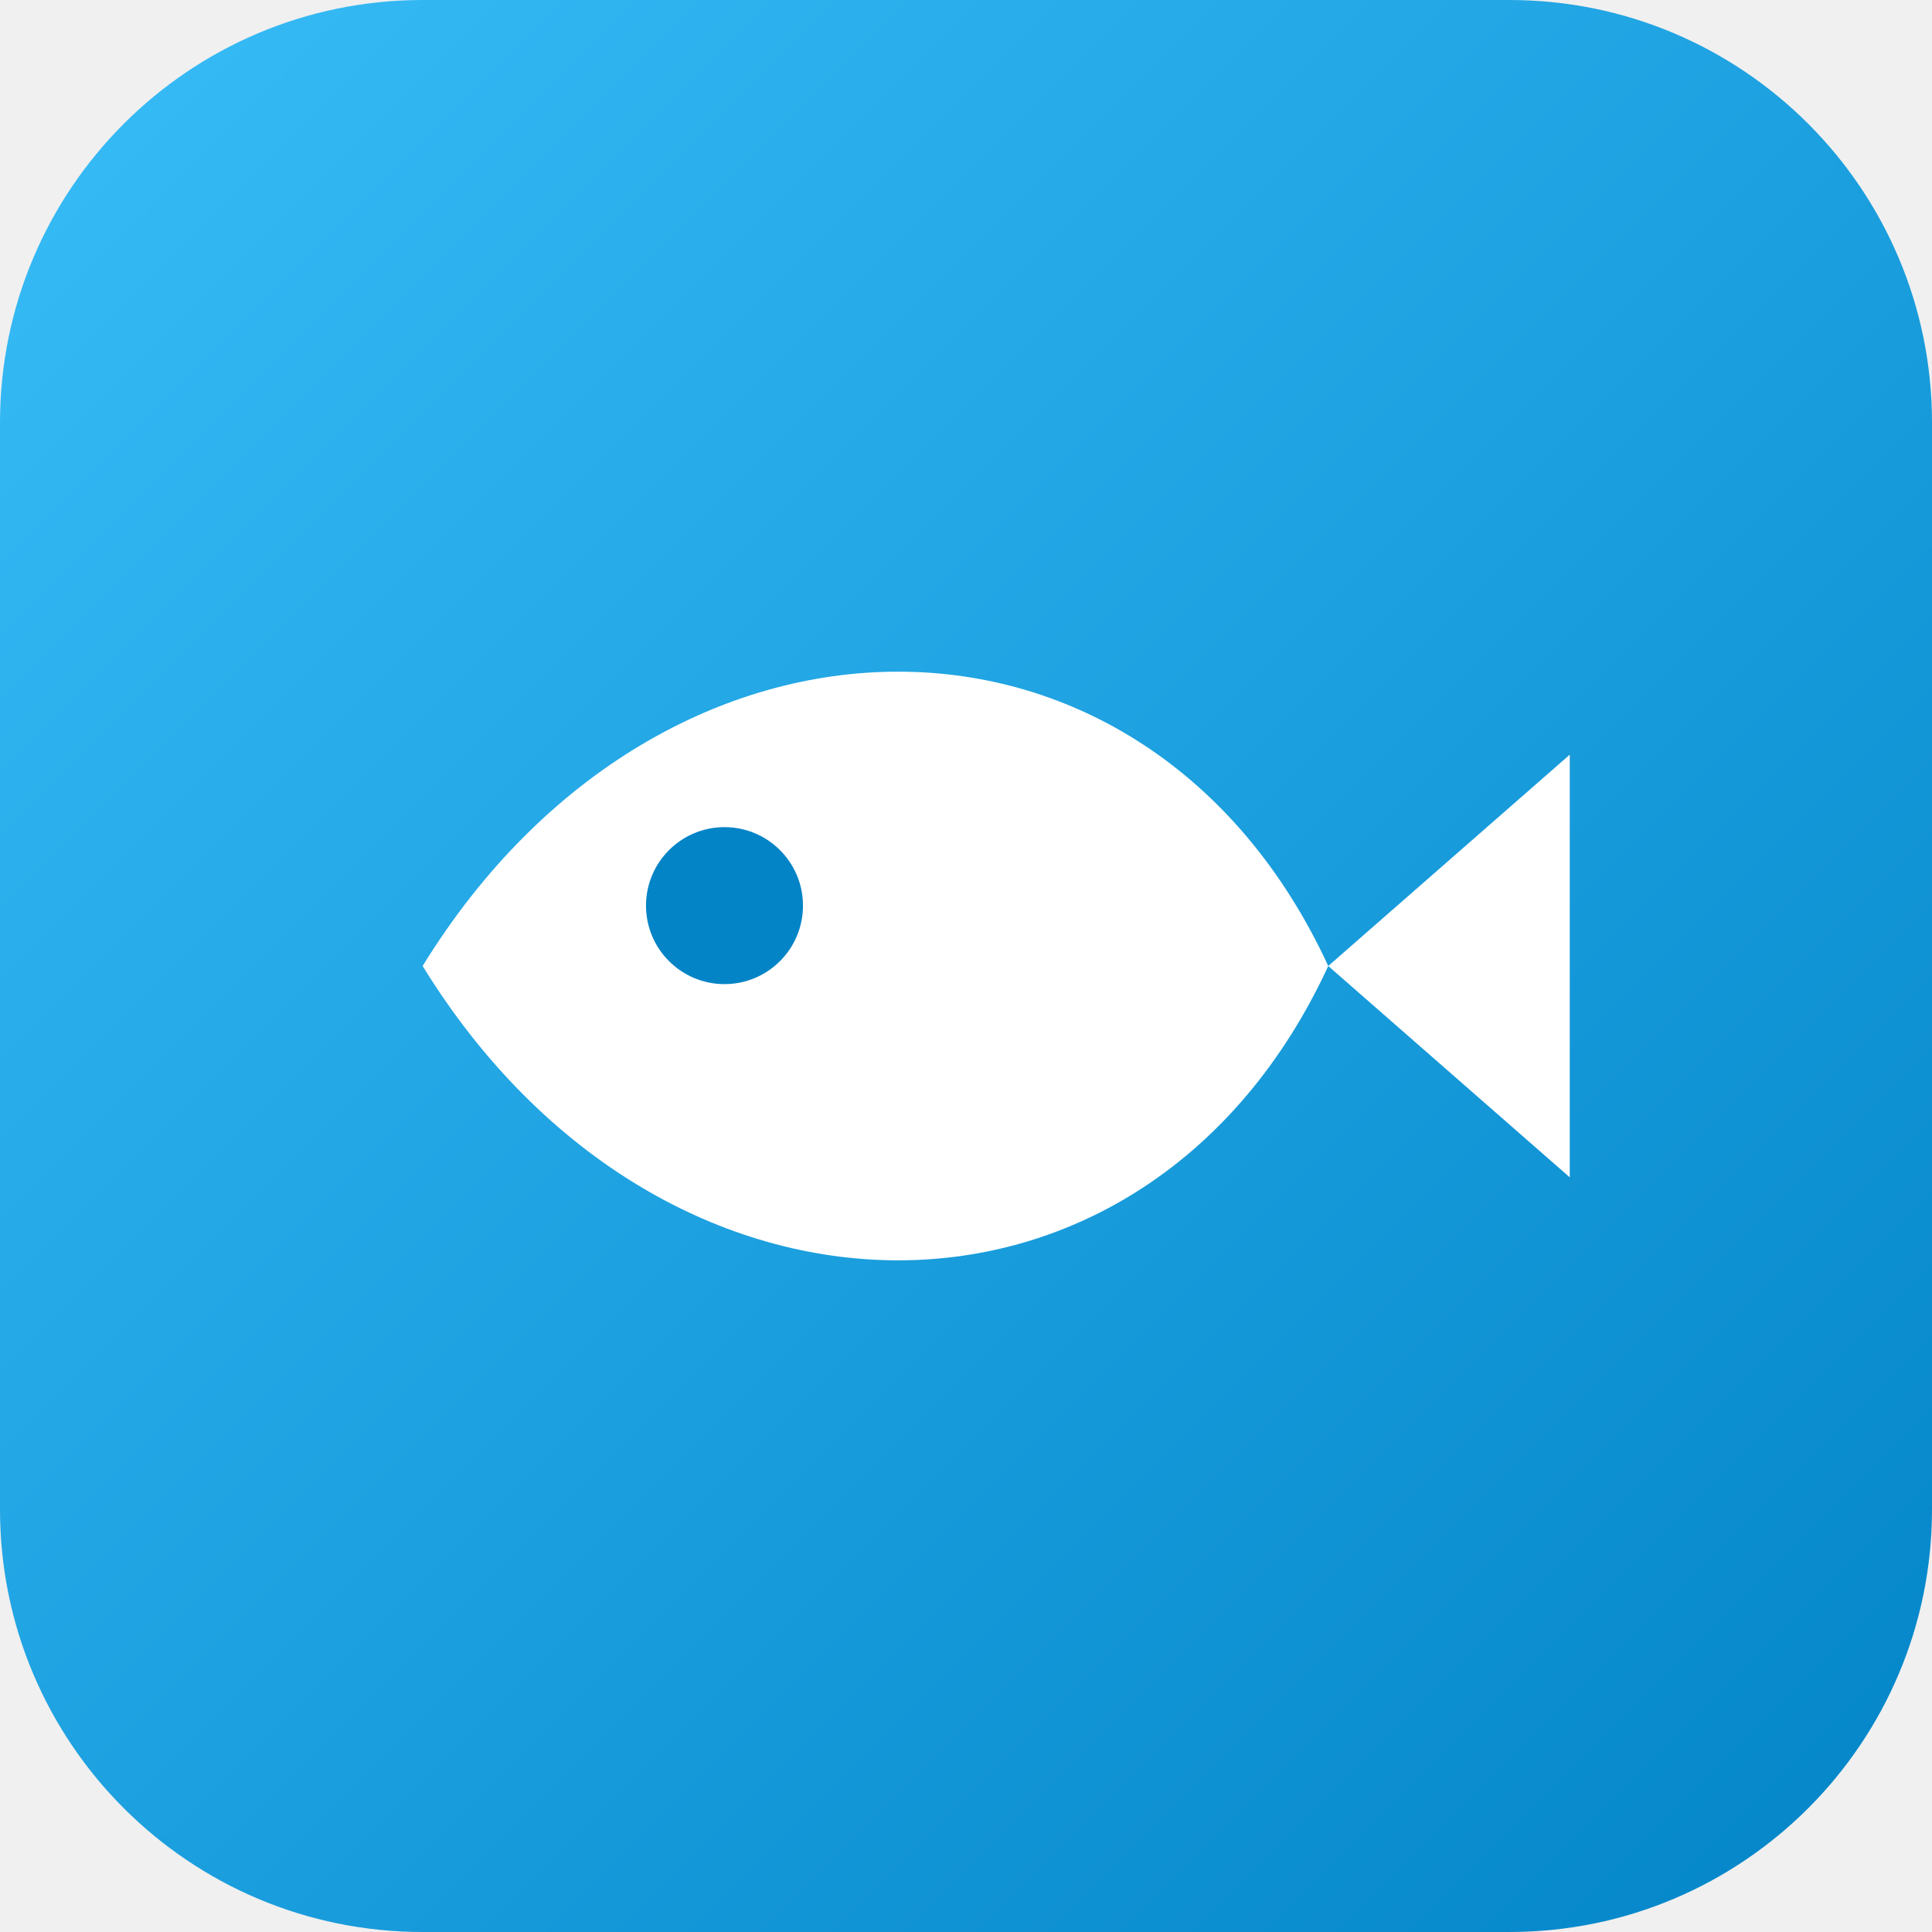
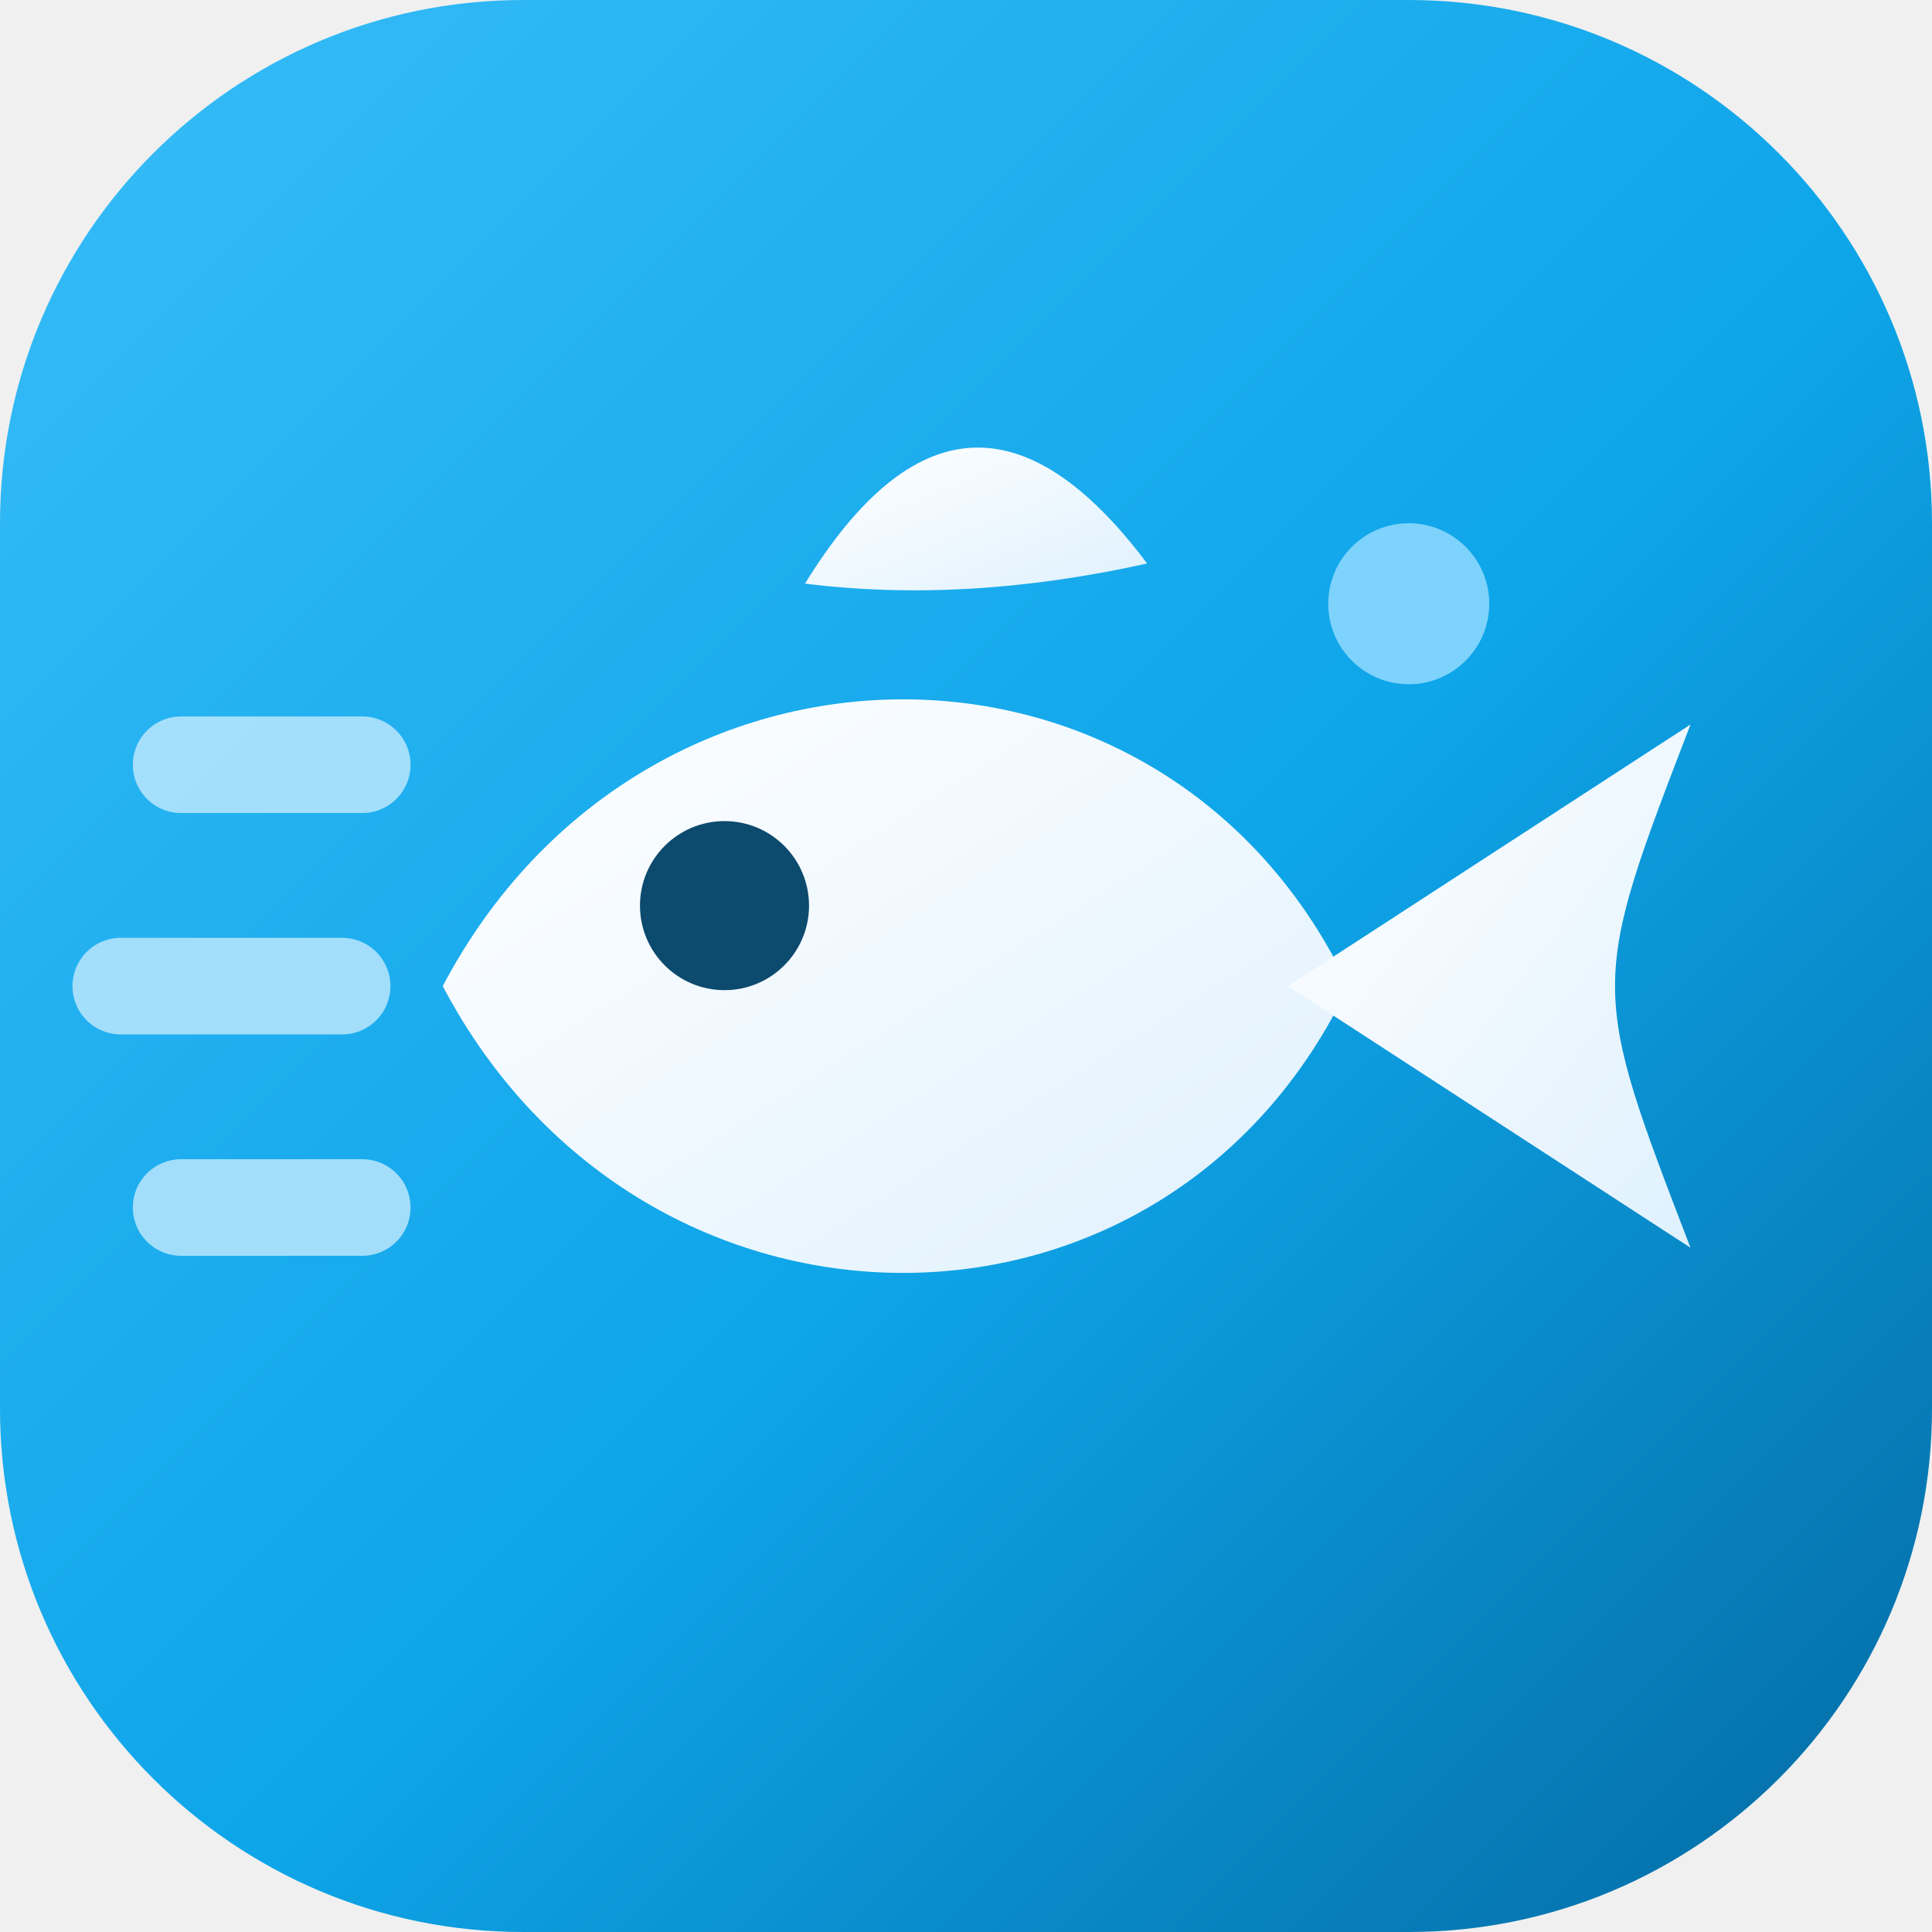
- <svg xmlns="http://www.w3.org/2000/svg" viewBox="0 0 64 64">
+ <svg xmlns="http://www.w3.org/2000/svg" viewBox="0 0 48 48">
  <defs>
-     <linearGradient id="g" x1="0" y1="0" x2="1" y2="1">
+     <linearGradient id="badge" x1="0" y1="0" x2="1" y2="1">
      <stop offset="0" stop-color="#38bdf8" />
-       <stop offset="1" stop-color="#0284c7" />
+       <stop offset="0.55" stop-color="#0ea5e9" />
+       <stop offset="1" stop-color="#0369a1" />
+     </linearGradient>
+     <linearGradient id="fish" x1="0" y1="0" x2="1" y2="1">
+       <stop offset="0" stop-color="#ffffff" />
+       <stop offset="1" stop-color="#dff1fe" />
    </linearGradient>
  </defs>
-   <rect width="64" height="64" rx="14" fill="url(#g)" />
-   <path d="M14 32c8-13 24-13 30 0-6 13-22 13-30 0z" fill="#fff" />
-   <path d="M44 32l8-7v14l-8-7z" fill="#fff" />
-   <circle cx="24" cy="30" r="2.6" fill="#0284c7" />
+   <rect width="48" height="48" rx="13" fill="url(#badge)" />
+   <g stroke="#bae6fd" stroke-width="2.4" stroke-linecap="round" opacity="0.85">
+     <line x1="4.5" y1="19" x2="9" y2="19" />
+     <line x1="3" y1="24.5" x2="8.5" y2="24.5" />
+     <line x1="4.5" y1="30" x2="9" y2="30" />
+   </g>
+   <path d="M20 14.5 Q 24 8 28.5 14 Q 24 15 20 14.5 Z" fill="url(#fish)" />
+   <path d="M11 24.5 C 16 15 29 15 33.5 24.5 C 29 34 16 34 11 24.5 Z" fill="url(#fish)" />
+   <path d="M32 24.5 L 42 18 C 39.5 24.5 39.5 24.5 42 31 Z" fill="url(#fish)" />
+   <circle cx="18" cy="22.5" r="2.1" fill="#0c4a6e" />
+   <circle cx="35" cy="15" r="2" fill="#7dd3fc" />
</svg>
